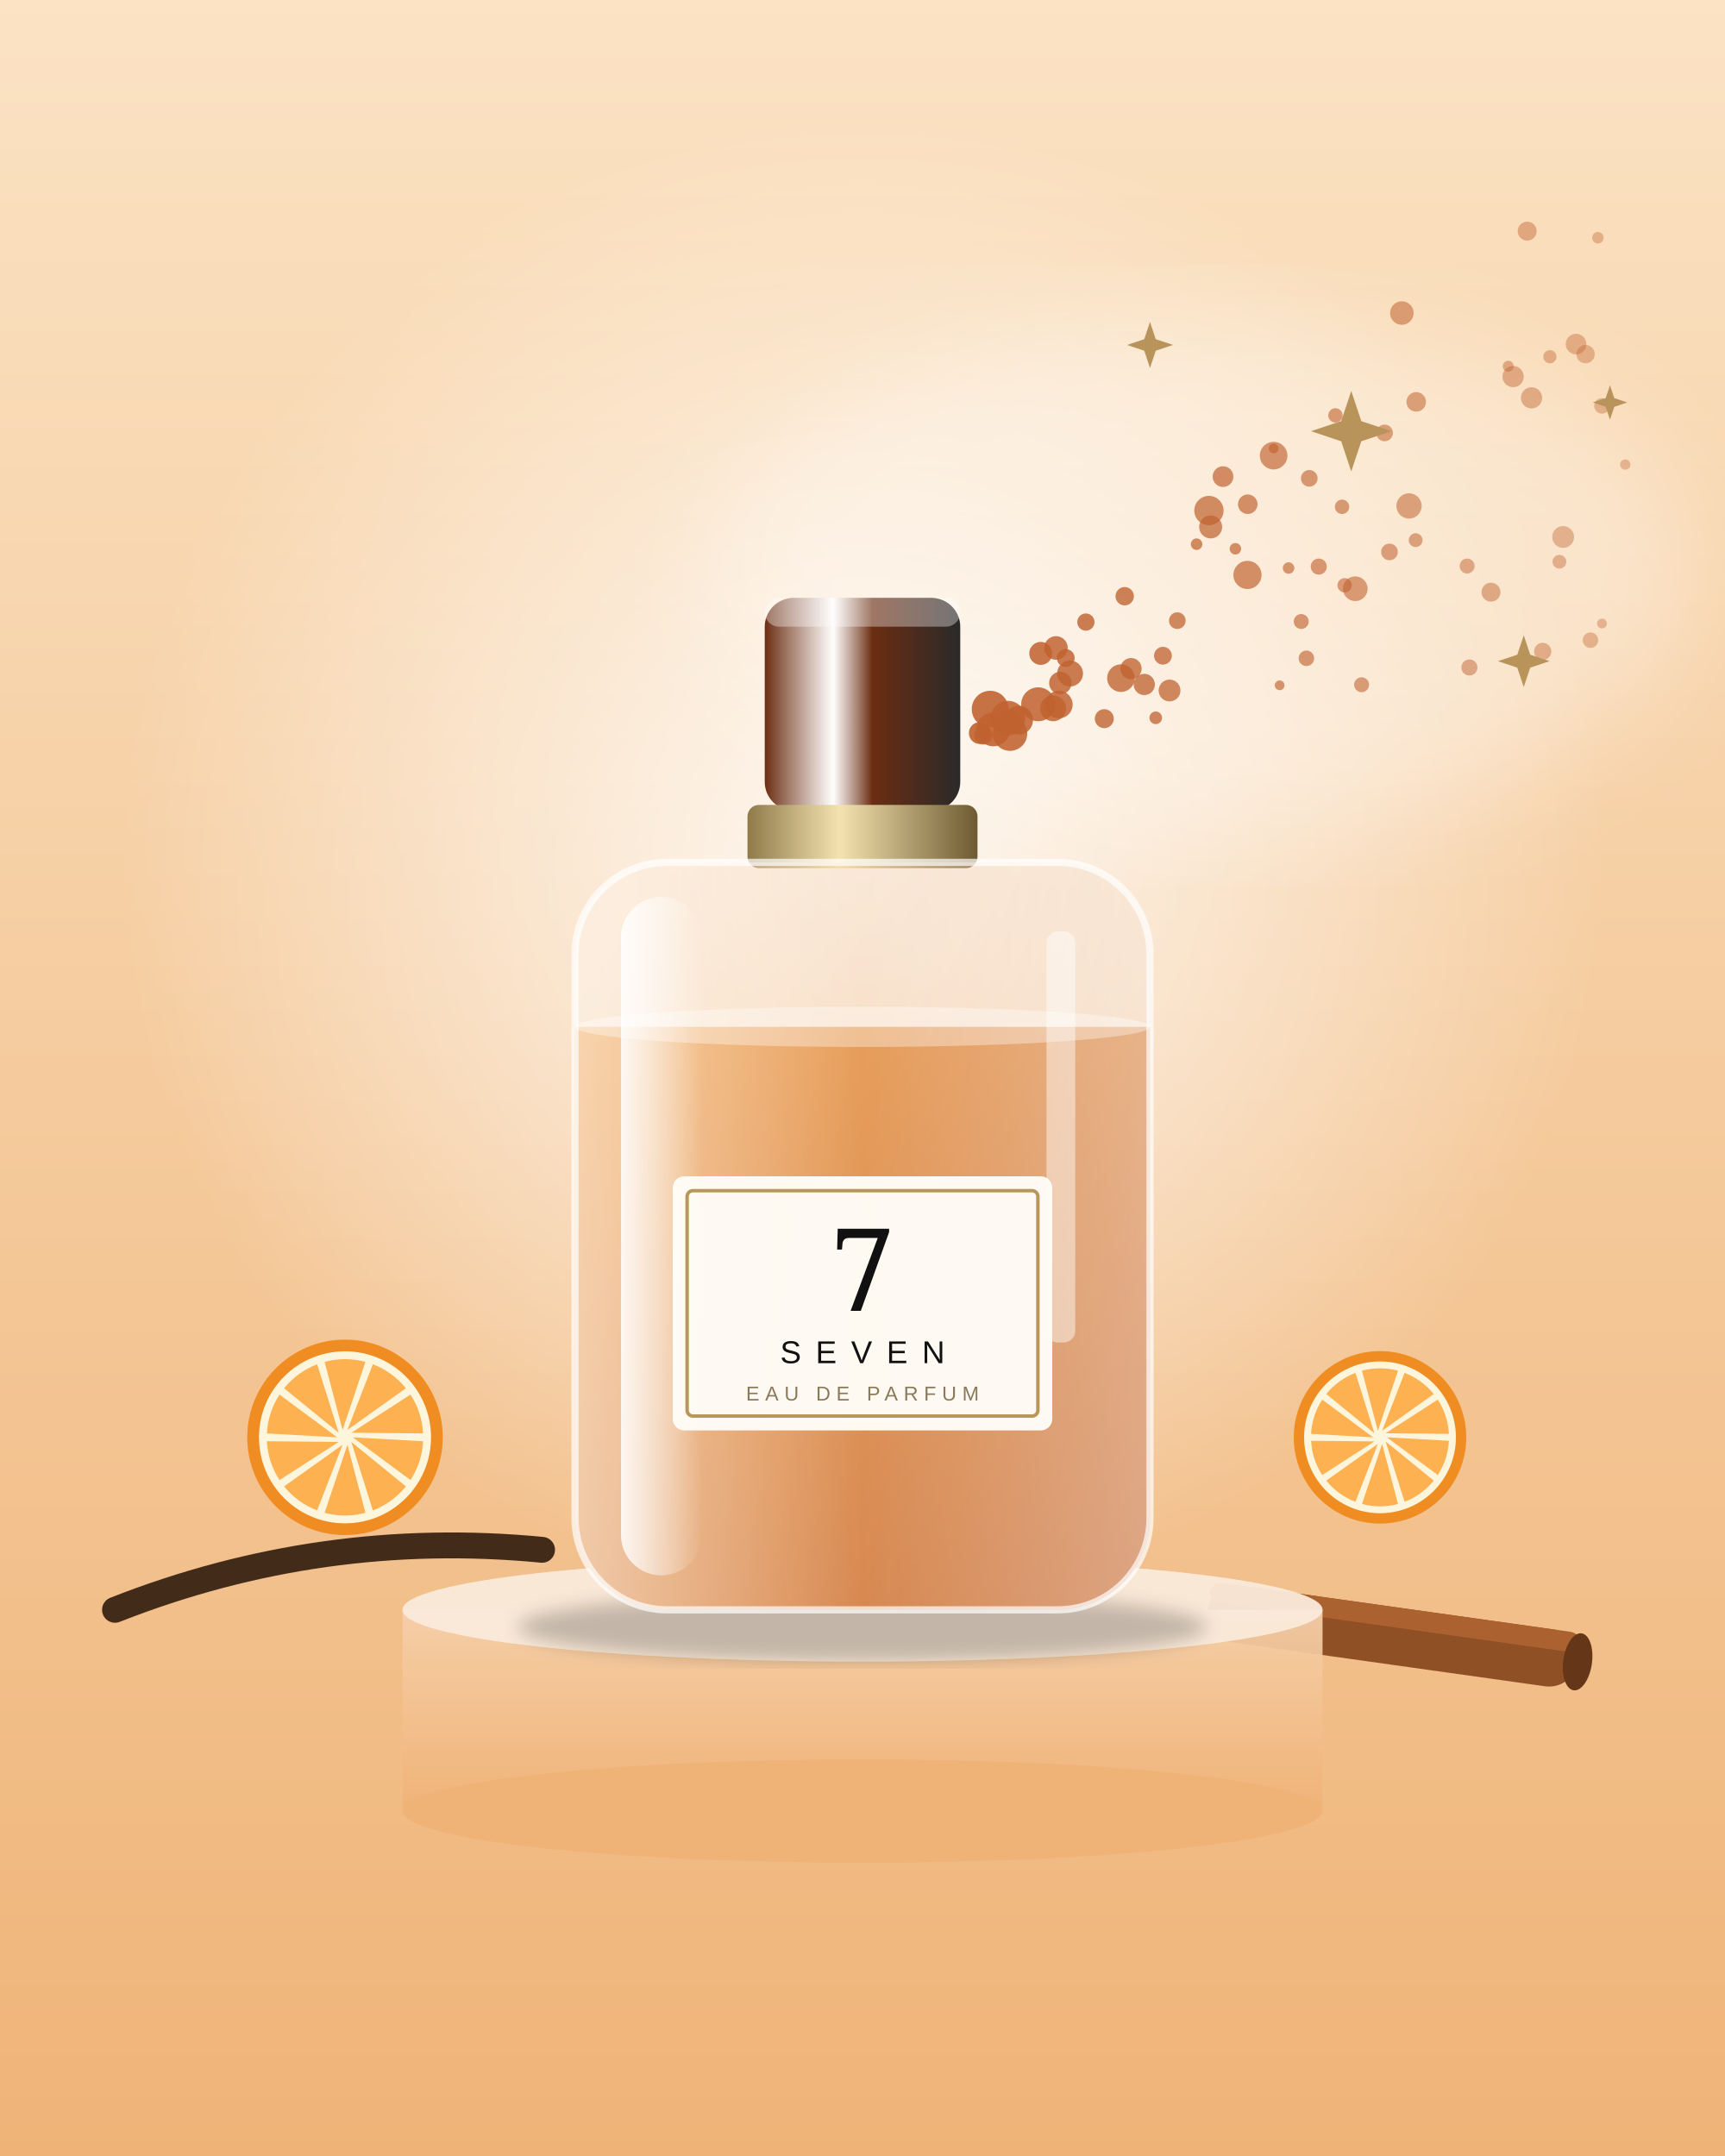
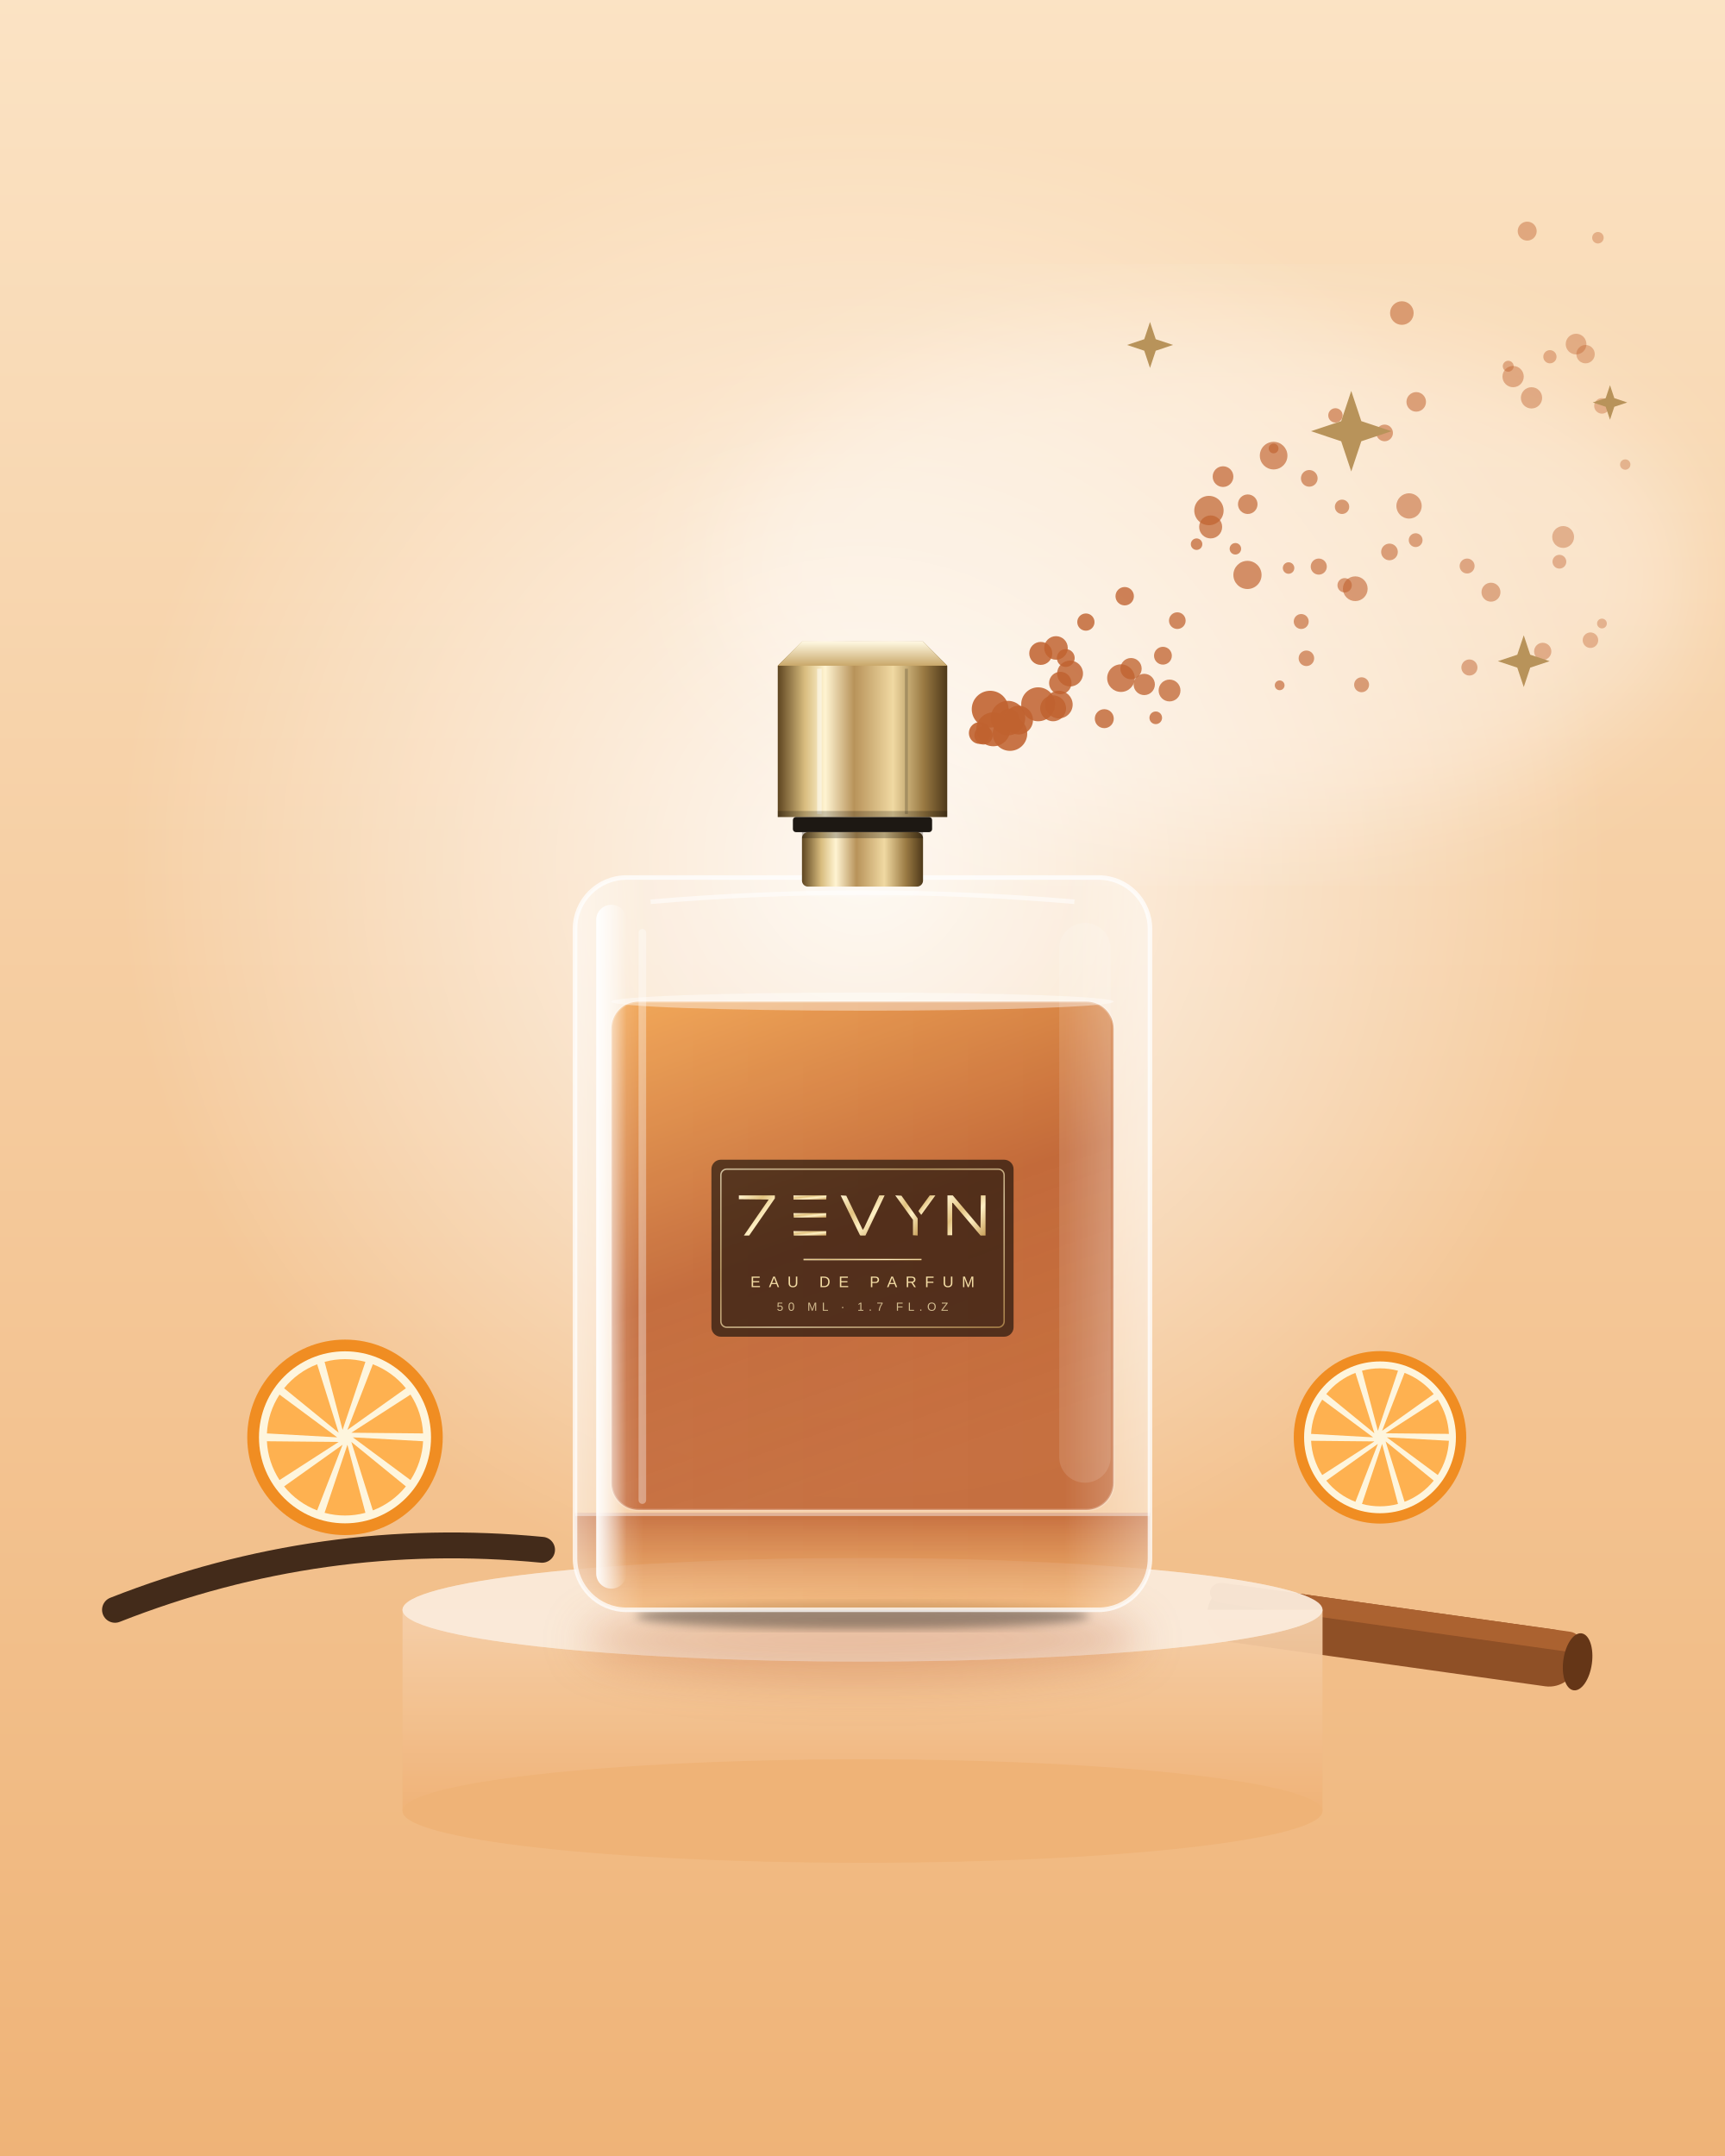
<svg xmlns="http://www.w3.org/2000/svg" viewBox="0 0 600 750">
  <defs>
    <linearGradient id="bg" x1="0" y1="0" x2="0" y2="1">
      <stop offset="0" stop-color="#fbe3c4" />
      <stop offset="1" stop-color="#efb377" />
    </linearGradient>
    <radialGradient id="glow" cx="50%" cy="50%" r="50%">
      <stop offset="0" stop-color="#fff" stop-opacity="0.85" />
      <stop offset="1" stop-color="#fff" stop-opacity="0" />
    </radialGradient>
    <linearGradient id="box" x1="0" y1="0" x2="1" y2="1">
      <stop offset="0" stop-color="#2b2b2b" />
      <stop offset="1" stop-color="#0d0d0d" />
    </linearGradient>
-     <linearGradient id="glass" x1="0" y1="0" x2="1" y2="0">
-       <stop offset="0" stop-color="#fff" stop-opacity="0.55" />
-       <stop offset="0.5" stop-color="#fff" stop-opacity="0.12" />
-       <stop offset="1" stop-color="#fff" stop-opacity="0.4" />
-     </linearGradient>
-     <linearGradient id="liquid" x1="0" y1="0" x2="1" y2="1">
+     <linearGradient id="fl-liquid" x1="0" y1="0" x2="0.35" y2="1">
      <stop offset="0" stop-color="#f0a04b" />
-       <stop offset="1" stop-color="#c0622f" />
-     </linearGradient>
-     <linearGradient id="cap" x1="0" y1="0" x2="1" y2="0">
-       <stop offset="0" stop-color="#6b2d12" />
-       <stop offset="0.35" stop-color="#ffffff" stop-opacity="0.9" />
-       <stop offset="0.55" stop-color="#6b2d12" />
-       <stop offset="1" stop-color="#2a2a2a" />
-     </linearGradient>
-     <linearGradient id="collar" x1="0" y1="0" x2="1" y2="0">
-       <stop offset="0" stop-color="#8f7a4a" />
-       <stop offset="0.4" stop-color="#f4e3b0" />
-       <stop offset="1" stop-color="#6e5a30" />
+       <stop offset="0.55" stop-color="#c0622f" />
+       <stop offset="1" stop-color="#c0622f" stop-opacity="0.95" />
+     </linearGradient>
+     <linearGradient id="fl-base" x1="0" y1="0" x2="0" y2="1">
+       <stop offset="0" stop-color="#c0622f" stop-opacity="0.95" />
+       <stop offset="1" stop-color="#f0a04b" stop-opacity="0.6" />
+     </linearGradient>
+     <linearGradient id="fl-glass" x1="0" y1="0" x2="1" y2="0">
+       <stop offset="0" stop-color="#fff" stop-opacity="0.5" />
+       <stop offset="0.12" stop-color="#fff" stop-opacity="0.08" />
+       <stop offset="0.85" stop-color="#fff" stop-opacity="0.05" />
+       <stop offset="1" stop-color="#fff" stop-opacity="0.38" />
+     </linearGradient>
+     <linearGradient id="fl-shine" x1="0" y1="0" x2="1" y2="0">
+       <stop offset="0" stop-color="#fff" stop-opacity="0.95" />
+       <stop offset="1" stop-color="#fff" stop-opacity="0" />
+     </linearGradient>
+     <linearGradient id="fl-foil" x1="0" y1="0" x2="1" y2="1">
+       <stop offset="0" stop-color="#fff3cf" />
+       <stop offset="0.35" stop-color="#e2c27f" />
+       <stop offset="0.6" stop-color="#fff0c4" />
+       <stop offset="1" stop-color="#c9a05a" />
+     </linearGradient>
+     <linearGradient id="cap-gold" x1="0" y1="0" x2="1" y2="0">
+       <stop offset="0" stop-color="#5e4520" />
+       <stop offset="0.16" stop-color="#d9bd7f" />
+       <stop offset="0.28" stop-color="#fff4d2" />
+       <stop offset="0.45" stop-color="#b8935a" />
+       <stop offset="0.68" stop-color="#f0d9a2" />
+       <stop offset="0.86" stop-color="#9a7a43" />
+       <stop offset="1" stop-color="#4e391a" />
+     </linearGradient>
+     <linearGradient id="cap-top" x1="0" y1="0" x2="0" y2="1">
+       <stop offset="0" stop-color="#fff8e2" />
+       <stop offset="1" stop-color="#c9a86a" />
    </linearGradient>
    <linearGradient id="shine" x1="0" y1="0" x2="1" y2="0">
      <stop offset="0" stop-color="#fff" stop-opacity="0.85" />
      <stop offset="1" stop-color="#fff" stop-opacity="0" />
    </linearGradient>
    <linearGradient id="fade" x1="0" y1="0" x2="0" y2="1">
      <stop offset="0" stop-color="#fff" stop-opacity="0.35" />
      <stop offset="1" stop-color="#fff" stop-opacity="0" />
    </linearGradient>
+     <clipPath id="fl-body">
+       <rect x="10" y="36" width="380" height="484" rx="34" />
+     </clipPath>
    <filter id="soft">
      <feGaussianBlur stdDeviation="3" />
    </filter>
    <filter id="blur18">
      <feGaussianBlur stdDeviation="18" />
+     </filter>
+     <filter id="fl-blur" x="-30%" y="-200%" width="160%" height="500%">
+       <feGaussianBlur stdDeviation="14" />
    </filter>
  </defs>
  <rect width="600" height="750" fill="url(#bg)" />
  <circle cx="300" cy="300" r="260" fill="url(#glow)" />
  <ellipse cx="420" cy="200" rx="170" ry="90" fill="#fff" opacity="0.35" filter="url(#blur18)" />
  <circle cx="342.1" cy="255.8" r="3.2" fill="#c0622f" opacity="0.89" />
  <circle cx="531.2" cy="80.4" r="3.3" fill="#c0622f" opacity="0.44" />
  <circle cx="425.4" cy="165.8" r="3.6" fill="#c0622f" opacity="0.70" />
  <circle cx="370.7" cy="228.9" r="3.1" fill="#c0622f" opacity="0.83" />
  <circle cx="350.6" cy="249.8" r="6.0" fill="#c0622f" opacity="0.87" />
  <circle cx="445.1" cy="238.4" r="1.7" fill="#c0622f" opacity="0.65" />
  <circle cx="404.5" cy="228.1" r="3.1" fill="#c0622f" opacity="0.75" />
  <circle cx="416.2" cy="189.3" r="2.0" fill="#c0622f" opacity="0.72" />
  <circle cx="555.8" cy="82.7" r="2.0" fill="#c0622f" opacity="0.38" />
  <circle cx="492.4" cy="187.9" r="2.4" fill="#c0622f" opacity="0.54" />
  <circle cx="443.0" cy="158.5" r="4.8" fill="#c0622f" opacity="0.65" />
  <circle cx="539.1" cy="124.1" r="2.3" fill="#c0622f" opacity="0.42" />
  <circle cx="481.6" cy="150.6" r="2.9" fill="#c0622f" opacity="0.56" />
  <circle cx="340.8" cy="255.0" r="3.8" fill="#c0622f" opacity="0.90" />
  <circle cx="471.4" cy="204.8" r="4.3" fill="#c0622f" opacity="0.59" />
  <circle cx="466.8" cy="176.3" r="2.5" fill="#c0622f" opacity="0.60" />
  <circle cx="565.3" cy="161.6" r="1.8" fill="#c0622f" opacity="0.36" />
  <circle cx="406.8" cy="240.2" r="3.8" fill="#c0622f" opacity="0.74" />
  <circle cx="536.6" cy="226.6" r="3.0" fill="#c0622f" opacity="0.43" />
  <circle cx="464.5" cy="144.5" r="2.5" fill="#c0622f" opacity="0.60" />
  <circle cx="518.6" cy="206.0" r="3.3" fill="#c0622f" opacity="0.47" />
  <circle cx="455.4" cy="166.4" r="2.9" fill="#c0622f" opacity="0.62" />
  <circle cx="398.0" cy="238.1" r="3.7" fill="#c0622f" opacity="0.76" />
  <circle cx="524.6" cy="127.4" r="1.9" fill="#c0622f" opacity="0.46" />
  <circle cx="368.8" cy="237.6" r="3.9" fill="#c0622f" opacity="0.83" />
  <circle cx="490.1" cy="176.0" r="4.4" fill="#c0622f" opacity="0.54" />
  <circle cx="409.5" cy="215.9" r="2.9" fill="#c0622f" opacity="0.73" />
  <circle cx="467.7" cy="203.6" r="2.5" fill="#c0622f" opacity="0.59" />
  <circle cx="553.2" cy="222.7" r="2.7" fill="#c0622f" opacity="0.39" />
  <circle cx="526.3" cy="131.0" r="3.7" fill="#c0622f" opacity="0.45" />
  <circle cx="448.2" cy="197.6" r="2.0" fill="#c0622f" opacity="0.64" />
  <circle cx="368.3" cy="245.1" r="4.8" fill="#c0622f" opacity="0.83" />
  <circle cx="344.4" cy="246.7" r="6.4" fill="#c0622f" opacity="0.89" />
  <circle cx="551.5" cy="123.2" r="3.2" fill="#c0622f" opacity="0.39" />
  <circle cx="351.3" cy="255.2" r="6.0" fill="#c0622f" opacity="0.87" />
  <circle cx="532.7" cy="138.4" r="3.7" fill="#c0622f" opacity="0.44" />
  <circle cx="350.9" cy="250.2" r="3.7" fill="#c0622f" opacity="0.87" />
  <circle cx="510.3" cy="196.9" r="2.6" fill="#c0622f" opacity="0.49" />
  <circle cx="443.0" cy="156.0" r="1.7" fill="#c0622f" opacity="0.65" />
  <circle cx="434.0" cy="175.4" r="3.4" fill="#c0622f" opacity="0.68" />
  <circle cx="362.0" cy="227.3" r="4.0" fill="#c0622f" opacity="0.85" />
  <circle cx="483.3" cy="192.0" r="2.9" fill="#c0622f" opacity="0.56" />
  <circle cx="548.2" cy="119.7" r="3.6" fill="#c0622f" opacity="0.40" />
  <circle cx="511.1" cy="232.2" r="2.8" fill="#c0622f" opacity="0.49" />
  <circle cx="557.2" cy="216.9" r="1.7" fill="#c0622f" opacity="0.38" />
  <circle cx="421.1" cy="183.3" r="4.0" fill="#c0622f" opacity="0.71" />
  <circle cx="367.3" cy="225.4" r="4.1" fill="#c0622f" opacity="0.83" />
  <circle cx="458.7" cy="197.1" r="2.8" fill="#c0622f" opacity="0.62" />
  <circle cx="420.5" cy="177.6" r="5.1" fill="#c0622f" opacity="0.71" />
  <circle cx="543.7" cy="186.8" r="3.8" fill="#c0622f" opacity="0.41" />
  <circle cx="377.7" cy="216.4" r="3.0" fill="#c0622f" opacity="0.81" />
  <circle cx="366.3" cy="246.4" r="4.5" fill="#c0622f" opacity="0.84" />
  <circle cx="372.2" cy="234.3" r="4.5" fill="#c0622f" opacity="0.82" />
  <circle cx="389.9" cy="235.9" r="4.8" fill="#c0622f" opacity="0.78" />
  <circle cx="391.2" cy="207.4" r="3.2" fill="#c0622f" opacity="0.78" />
  <circle cx="402.0" cy="249.7" r="2.2" fill="#c0622f" opacity="0.75" />
  <circle cx="384.1" cy="250.0" r="3.3" fill="#c0622f" opacity="0.79" />
  <circle cx="433.9" cy="200.0" r="4.9" fill="#c0622f" opacity="0.68" />
  <circle cx="487.6" cy="108.9" r="4.1" fill="#c0622f" opacity="0.55" />
  <circle cx="345.5" cy="253.7" r="5.9" fill="#c0622f" opacity="0.89" />
  <circle cx="429.7" cy="190.9" r="2.0" fill="#c0622f" opacity="0.69" />
  <circle cx="473.6" cy="238.2" r="2.6" fill="#c0622f" opacity="0.58" />
  <circle cx="542.4" cy="195.4" r="2.4" fill="#c0622f" opacity="0.42" />
  <circle cx="393.4" cy="232.6" r="3.7" fill="#c0622f" opacity="0.77" />
  <circle cx="492.6" cy="139.8" r="3.4" fill="#c0622f" opacity="0.54" />
  <circle cx="354.3" cy="250.5" r="5.0" fill="#c0622f" opacity="0.87" />
  <circle cx="361.1" cy="245.0" r="5.9" fill="#c0622f" opacity="0.85" />
  <circle cx="454.4" cy="229.0" r="2.7" fill="#c0622f" opacity="0.63" />
  <circle cx="557.2" cy="141.2" r="2.7" fill="#c0622f" opacity="0.38" />
  <circle cx="452.6" cy="216.2" r="2.6" fill="#c0622f" opacity="0.63" />
  <path d="M 470 136 L 473.5 146.5 L 484 150 L 473.5 153.5 L 470 164 L 466.5 153.5 L 456 150 L 466.5 146.5 Z" fill="#b8935a" />
  <path d="M 530 221 L 532.25 227.75 L 539 230 L 532.25 232.25 L 530 239 L 527.75 232.25 L 521 230 L 527.75 227.75 Z" fill="#b8935a" />
  <path d="M 400 112 L 402 118 L 408 120 L 402 122 L 400 128 L 398 122 L 392 120 L 398 118 Z" fill="#b8935a" />
  <path d="M 560 134 L 561.5 138.5 L 566 140 L 561.5 141.5 L 560 146 L 558.5 141.5 L 554 140 L 558.5 138.5 Z" fill="#b8935a" />
  <g opacity="0.95">
    <g transform="translate(40 560) rotate(-8)">
      <path d="M0 0 Q 75 -18 150 0" stroke="#3b2414" stroke-width="9" stroke-linecap="round" fill="none" />
    </g>
    <g transform="translate(420 560) rotate(8)">
      <rect x="0" y="-10" width="130" height="20" rx="10" fill="#8b4a22" />
      <rect x="0" y="-10" width="130" height="7" rx="4" fill="#a85d2c" />
      <ellipse cx="130" cy="0" rx="5" ry="10" fill="#5e2f12" />
    </g>
    <g transform="translate(120 500)">
      <circle r="34" fill="#f08a1c" />
      <circle r="29.92" fill="#fff8e1" />
      <path d="M 2.72 0 L 27.166 1.359 A 27.2 27.2 0 0 1 22.777 14.868 Z" fill="#ffb04d" />
      <path d="M 2.201 1.599 L 21.179 17.068 A 27.2 27.2 0 0 1 9.688 25.416 Z" fill="#ffb04d" />
      <path d="M 0.841 2.587 L 7.102 26.256 A 27.2 27.2 0 0 1 -7.102 26.256 Z" fill="#ffb04d" />
      <path d="M -0.841 2.587 L -9.688 25.416 A 27.2 27.2 0 0 1 -21.179 17.068 Z" fill="#ffb04d" />
      <path d="M -2.201 1.599 L -22.777 14.868 A 27.2 27.2 0 0 1 -27.166 1.359 Z" fill="#ffb04d" />
      <path d="M -2.72 3.3310392936808007e-16 L -27.166 -1.359 A 27.2 27.2 0 0 1 -22.777 -14.868 Z" fill="#ffb04d" />
      <path d="M -2.201 -1.599 L -21.179 -17.068 A 27.2 27.2 0 0 1 -9.688 -25.416 Z" fill="#ffb04d" />
      <path d="M -0.841 -2.587 L -7.102 -26.256 A 27.2 27.2 0 0 1 7.102 -26.256 Z" fill="#ffb04d" />
      <path d="M 0.841 -2.587 L 9.688 -25.416 A 27.2 27.2 0 0 1 21.179 -17.068 Z" fill="#ffb04d" />
      <path d="M 2.201 -1.599 L 22.777 -14.868 A 27.2 27.2 0 0 1 27.166 -1.359 Z" fill="#ffb04d" />
    </g>
    <g transform="translate(480 500)">
      <circle r="30" fill="#f08a1c" />
      <circle r="26.4" fill="#fff8e1" />
      <path d="M 2.4 0 L 23.97 1.2 A 24 24 0 0 1 20.097 13.119 Z" fill="#ffb04d" />
      <path d="M 1.942 1.411 L 18.687 15.06 A 24 24 0 0 1 8.548 22.426 Z" fill="#ffb04d" />
      <path d="M 0.742 2.283 L 6.266 23.167 A 24 24 0 0 1 -6.266 23.167 Z" fill="#ffb04d" />
      <path d="M -0.742 2.283 L -8.548 22.426 A 24 24 0 0 1 -18.687 15.06 Z" fill="#ffb04d" />
      <path d="M -1.942 1.411 L -20.097 13.119 A 24 24 0 0 1 -23.97 1.2 Z" fill="#ffb04d" />
      <path d="M -2.4 2.939152317953648e-16 L -23.97 -1.2 A 24 24 0 0 1 -20.097 -13.119 Z" fill="#ffb04d" />
      <path d="M -1.942 -1.411 L -18.687 -15.06 A 24 24 0 0 1 -8.548 -22.426 Z" fill="#ffb04d" />
      <path d="M -0.742 -2.283 L -6.266 -23.167 A 24 24 0 0 1 6.266 -23.167 Z" fill="#ffb04d" />
      <path d="M 0.742 -2.283 L 8.548 -22.426 A 24 24 0 0 1 18.687 -15.06 Z" fill="#ffb04d" />
      <path d="M 1.942 -1.411 L 20.097 -13.119 A 24 24 0 0 1 23.97 -1.2 Z" fill="#ffb04d" />
    </g>
  </g>
  <rect x="140" y="560" width="320" height="70" fill="#efb377" opacity="0.9" />
  <rect x="140" y="560" width="320" height="70" fill="url(#fade)" />
  <ellipse cx="300" cy="630" rx="160" ry="18" fill="#efb377" />
  <ellipse cx="300" cy="560" rx="160" ry="18" fill="#fff" opacity="0.92" />
  <ellipse cx="300" cy="560" rx="160" ry="18" fill="#efb377" opacity="0.25" />
-   <ellipse cx="300" cy="566" rx="120" ry="12" fill="#000" opacity="0.22" filter="url(#soft)" />
-   <rect x="266" y="208" width="68" height="74" rx="10" fill="url(#cap)" />
-   <rect x="266" y="208" width="68" height="10" rx="5" fill="#fff" opacity="0.35" />
-   <rect x="260" y="280" width="80" height="22" rx="4" fill="url(#collar)" />
-   <rect x="200" y="300" width="200" height="260" rx="32" fill="url(#liquid)" opacity="0.18" />
-   <clipPath id="body">
-     <rect x="200" y="300" width="200" height="260" rx="32" />
-   </clipPath>
-   <g clip-path="url(#body)">
-     <rect x="200" y="357.2" width="200" height="260" fill="url(#liquid)" />
-     <ellipse cx="300" cy="357.2" rx="100" ry="7" fill="#fff" opacity="0.35" />
-     <rect x="200" y="300" width="200" height="260" fill="url(#glass)" />
-     <rect x="216" y="312" width="28" height="236" rx="14" fill="url(#shine)" />
-     <rect x="364" y="324" width="10" height="143" rx="4" fill="#fff" opacity="0.45" />
+   <g transform="translate(194.74 286.32) scale(0.5263)">
+     <ellipse cx="200" cy="540" rx="185" ry="26" fill="url(#fl-liquid)" opacity="0.35" filter="url(#fl-blur)" />
+     <ellipse cx="200" cy="524" rx="150" ry="9" fill="#000" opacity="0.35" filter="url(#soft)" />
+     <rect x="162" y="4" width="76" height="44" rx="6" fill="#fff" opacity="0.18" stroke="#fff" stroke-opacity="0.6" stroke-width="2" />
+     <rect x="10" y="36" width="380" height="484" rx="34" fill="#fff" opacity="0.08" />
+     <g clip-path="url(#fl-body)">
+       <rect x="34" y="118" width="332" height="336" rx="18" fill="url(#fl-liquid)" />
+       <ellipse cx="200" cy="118" rx="166" ry="6" fill="#fff" opacity="0.4" />
+       <rect x="10" y="456" width="380" height="64" fill="url(#fl-base)" />
+       <rect x="10" y="456" width="380" height="2" fill="#fff" opacity="0.45" />
+       <rect x="10" y="36" width="380" height="484" fill="url(#fl-glass)" />
+       <rect x="24" y="54" width="20" height="452" rx="10" fill="url(#fl-shine)" />
+       <rect x="52" y="70" width="5" height="380" rx="2.5" fill="#fff" opacity="0.35" />
+       <rect x="330" y="66" width="34" height="370" rx="17" fill="#fff" opacity="0.12" />
+       <path d="M60 52 Q200 40 340 52" stroke="#fff" stroke-opacity="0.55" stroke-width="3" fill="none" />
+     </g>
+     <rect x="10" y="36" width="380" height="484" rx="34" fill="none" stroke="#fff" stroke-opacity="0.75" stroke-width="3" />
+     <rect x="34" y="118" width="332" height="336" rx="18" fill="none" stroke="#fff" stroke-opacity="0.22" stroke-width="1.5" />
+     <g transform="translate(200 281) scale(0.78) translate(-200 -281)">
+       <rect x="72" y="206" width="256" height="150" rx="8" fill="#0d0a07" opacity="0.62" />
+       <rect x="80" y="214" width="240" height="134" rx="5" fill="none" stroke="url(#fl-foil)" stroke-opacity="0.7" stroke-width="1.2" />
+       <g transform="translate(95 236) scale(0.25)" fill="url(#fl-foil)">
+         <path d="M 123 1 L 1 1 L 1 14 L 102 15 L 18 137 L 36 137 L 123 11 Z" />
+         <path d="M 186 1 L 186 15 L 297 15 L 298 1 Z" />
+         <path d="M 186 61 L 187 76 L 297 76 L 297 61 Z" />
+         <path d="M 186 122 L 187 137 L 297 137 L 297 122 Z" />
+         <path d="M 346 1 L 411 135 L 413 137 L 430 137 L 495 1 L 477 1 L 426 110 L 421 118 L 365 2 Z" />
+         <path d="M 531 1 L 591 84 L 591 136 L 607 137 L 607 79 L 552 2 Z" />
+         <path d="M 667 1 L 648 1 L 610 53 L 610 55 L 619 67 Z" />
+         <path d="M 708 1 L 708 136 L 724 136 L 724 27 L 726 26 L 820 137 L 837 137 L 837 1 L 821 1 L 820 112 L 726 1 Z" />
+       </g>
+       <rect x="150" y="290" width="100" height="1.2" fill="url(#fl-foil)" />
+       <text x="200" y="314" text-anchor="middle" font-size="13" letter-spacing="7" fill="#f3dca4" font-family="Jost, Arial, sans-serif">EAU DE PARFUM</text>
+       <text x="200" y="334" text-anchor="middle" font-size="10" letter-spacing="4" fill="#e8d3a2" opacity="0.85" font-family="Jost, Arial, sans-serif">50 ML · 1.7 FL.OZ</text>
+     </g>
+     <g transform="translate(100 -126)">
+       <path d="M44 22 L60 6 H140 L156 22 V122 H44 Z" fill="url(#cap-gold)" />
+       <path d="M60 6 H140 L156 22 H44 Z" fill="url(#cap-top)" />
+       <rect x="70" y="24" width="3" height="96" fill="#fff" opacity="0.45" />
+       <rect x="128" y="24" width="2" height="96" fill="#000" opacity="0.18" />
+       <rect x="44" y="118" width="112" height="4" fill="#000" opacity="0.2" />
+       <rect x="54" y="122" width="92" height="10" rx="2" fill="#1d1813" />
+       <rect x="60" y="132" width="80" height="36" rx="4" fill="url(#cap-gold)" />
+       <rect x="60" y="132" width="80" height="4" fill="#000" opacity="0.25" />
+     </g>
  </g>
-   <rect x="200" y="300" width="200" height="260" rx="32" fill="none" stroke="#fff" stroke-opacity="0.7" stroke-width="2.5" />
-   <rect x="234" y="409.2" width="132" height="88.4" rx="4" fill="#fffdf8" opacity="0.96" />
-   <rect x="239" y="414.2" width="122" height="78.4" rx="2" fill="none" stroke="#b8975a" stroke-width="1.2" />
-   <text x="300" y="456" font-family="Georgia, serif" font-size="40" text-anchor="middle" fill="#111">7</text>
-   <text x="300" y="474.2" font-family="Arial, sans-serif" font-size="11" letter-spacing="5" text-anchor="middle" fill="#111">SEVEN</text>
-   <text x="300" y="487.2" font-family="Arial, sans-serif" font-size="7" letter-spacing="2" text-anchor="middle" fill="#8a7a5a">EAU DE PARFUM</text>
</svg>
